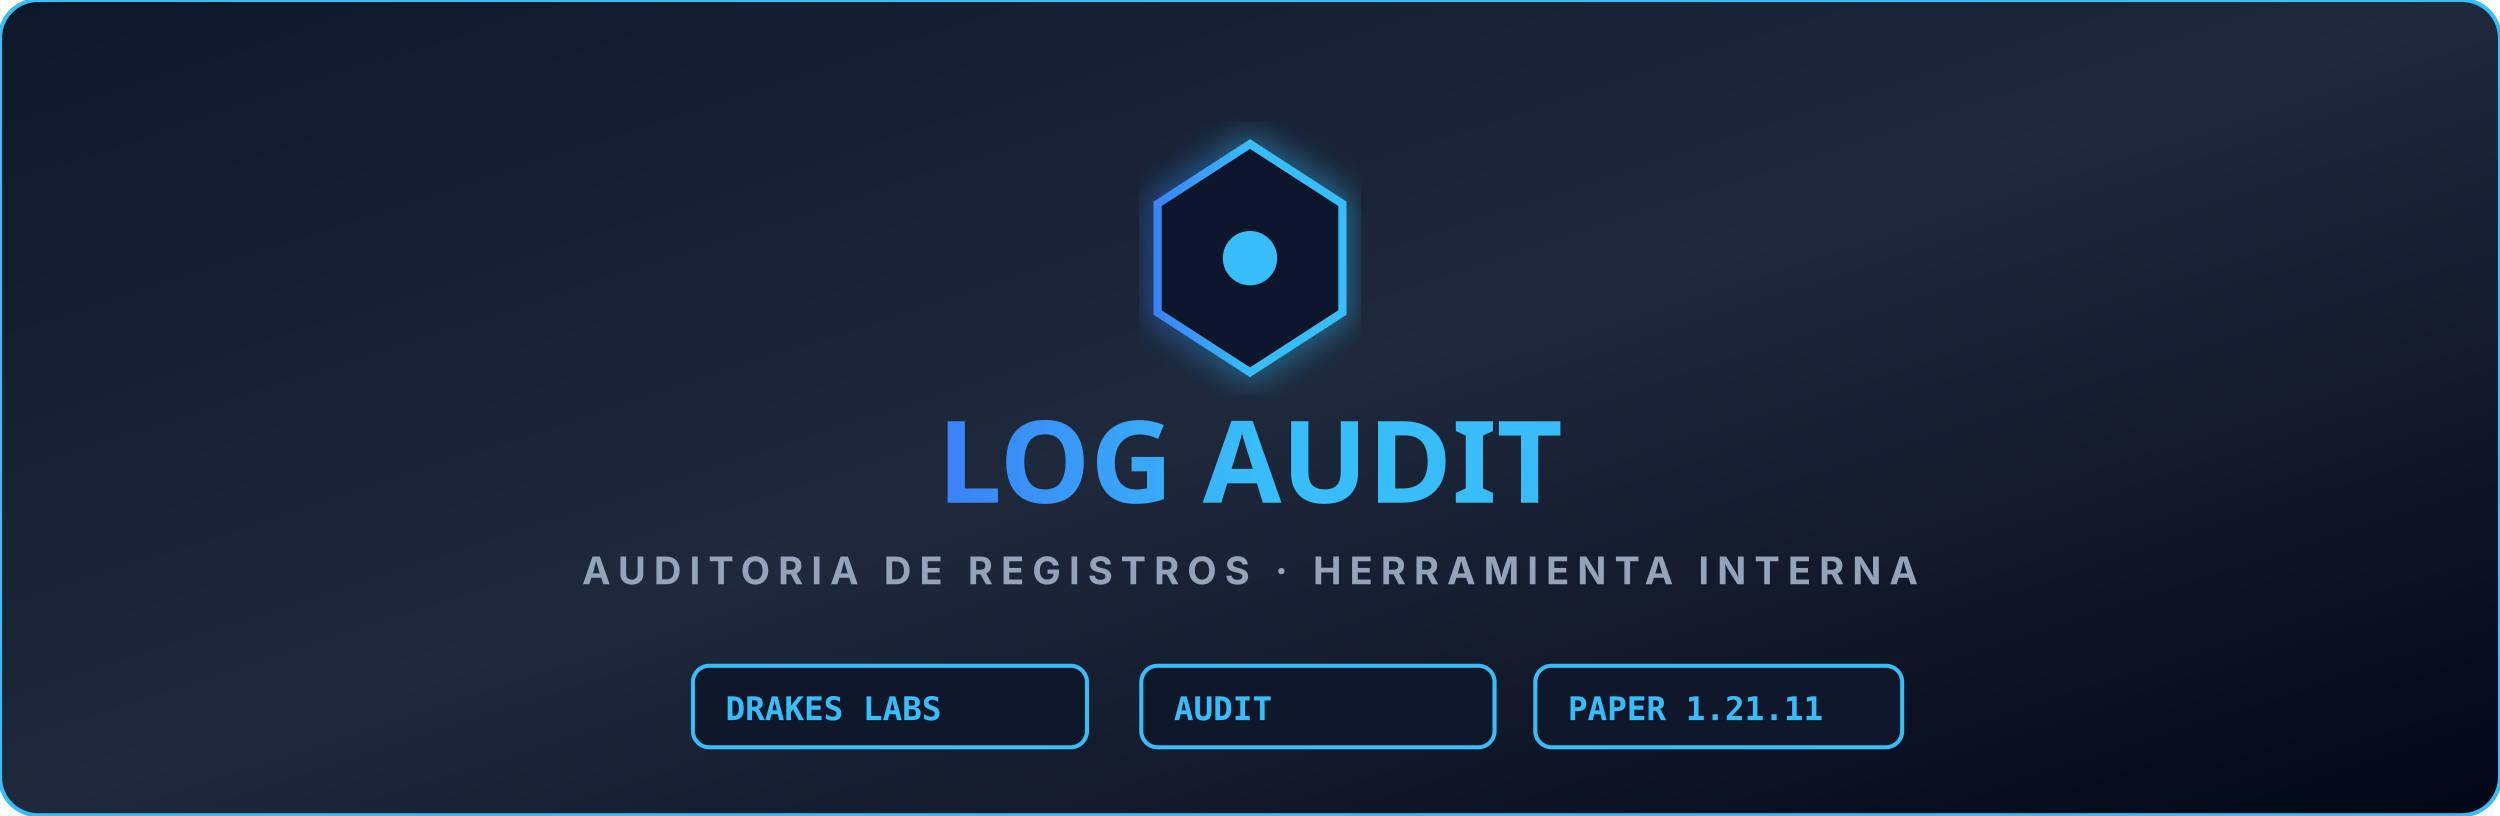
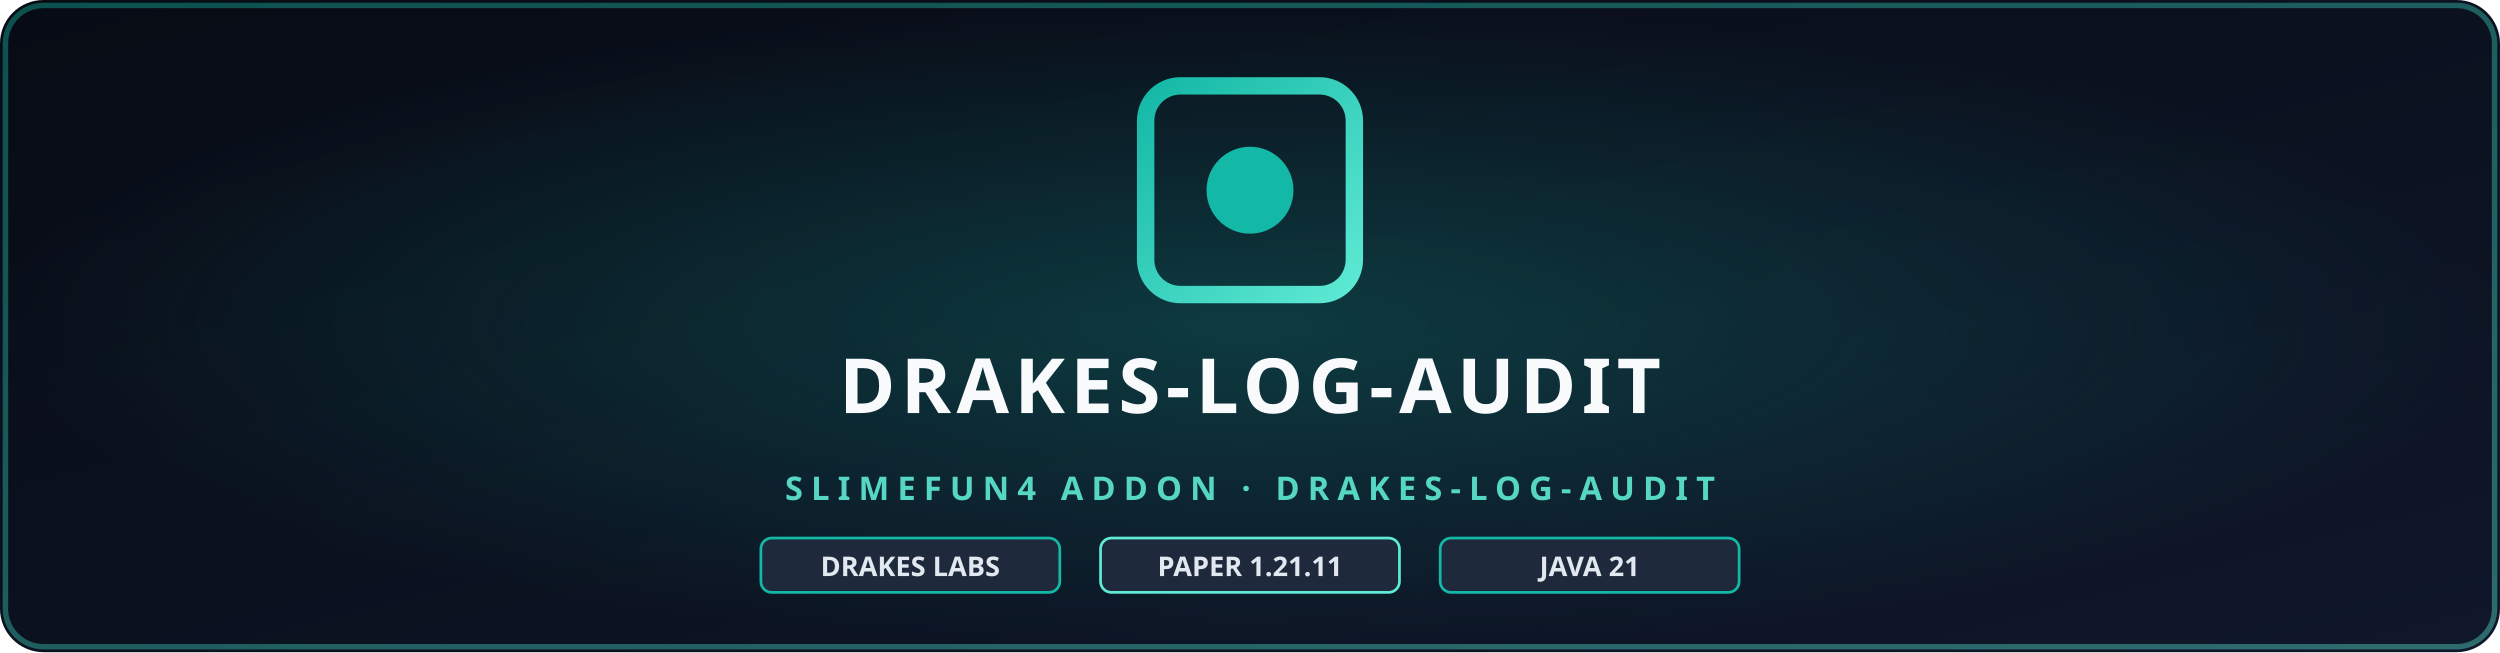
- <svg xmlns="http://www.w3.org/2000/svg" viewBox="0 0 920 300" width="920" height="300">
+ <svg xmlns="http://www.w3.org/2000/svg" viewBox="0 0 920 240" width="920" height="240" role="img" aria-label="drakes-log-audit Banner">
  <defs>
-     <linearGradient id="bgG" x1="0%" y1="0%" x2="100%" y2="100%">
-       <stop offset="0%" stop-color="#0F172A" />
-       <stop offset="50%" stop-color="#1E293B" />
-       <stop offset="100%" stop-color="#020617" />
+     <linearGradient id="bFondo" x1="0" y1="0" x2="1" y2="1">
+       <stop offset="0%" stop-color="#070B14" />
+       <stop offset="100%" stop-color="#0F172A" />
    </linearGradient>
-     <linearGradient id="colorG" x1="0%" y1="0%" x2="100%" y2="0%">
-       <stop offset="0%" stop-color="#3B82F6" />
-       <stop offset="50%" stop-color="#38BDF8" />
-       <stop offset="100%" stop-color="#38BDF8" />
+     <linearGradient id="acG" x1="0" y1="0" x2="1" y2="1">
+       <stop offset="0%" stop-color="#14B8A6" />
+       <stop offset="100%" stop-color="#5EEAD4" />
    </linearGradient>
-     <filter id="glowF">
-       <feGaussianBlur stdDeviation="6" result="blur" />
-       <feMerge>
-         <feMergeNode in="blur" />
-         <feMergeNode in="SourceGraphic" />
-       </feMerge>
-     </filter>
+     <radialGradient id="bHalo" cx="50%" cy="50%" r="50%">
+       <stop offset="0%" stop-color="#14B8A6" stop-opacity="0.25" />
+       <stop offset="100%" stop-color="#14B8A6" stop-opacity="0" />
+     </radialGradient>
  </defs>
-   <style>
-     @keyframes pulseA {
-       0%, 100% { opacity: 0.85; filter: drop-shadow(0 0 15px #38BDF8b3); }
-       50% { opacity: 1; filter: drop-shadow(0 0 30px #38BDF8); }
-     }
-     @keyframes driftA {
-       0%, 100% { transform: translateY(0px); }
-       50% { transform: translateY(-6px); }
-     }
-     .bg-a { fill: url(#bgG); }
-     .title-a { font-family: 'Outfit', 'Segoe UI', sans-serif; font-weight: 900; font-size: 42px; fill: url(#colorG); animation: pulseA 3.5s infinite ease-in-out; }
-     .sub-a { font-family: 'Inter', 'Segoe UI', sans-serif; font-weight: 700; font-size: 14px; fill: #94A3B8; letter-spacing: 3px; }
-     .badge-a { fill: #0F172A; stroke: #38BDF8; stroke-width: 1.5; rx: 6px; }
-     .btext-a { font-family: 'JetBrains Mono', monospace; font-size: 12px; font-weight: 700; fill: #38BDF8; }
-     .mark-a { animation: driftA 4s infinite ease-in-out; transform-origin: center; }
-   </style>
-   <rect class="bg-a" width="920" height="300" rx="14" stroke="#38BDF8" stroke-width="1.5" />
-   <g class="mark-a" transform="translate(460, 95)">
-     <polygon points="0,-42 34,-20 34,20 0,42 -34,20 -34,-20" fill="#0F172A" stroke="url(#colorG)" stroke-width="3" filter="url(#glowF)" />
-     <circle cx="0" cy="0" r="10" fill="#38BDF8" />
+   <rect width="920" height="240" rx="16" fill="url(#bFondo)" />
+   <rect width="920" height="240" rx="16" fill="url(#bHalo)" />
+   <rect x="2" y="2" width="916" height="236" rx="14" fill="none" stroke="url(#acG)" stroke-width="2" opacity="0.4" />
+   <g transform="translate(460,70) scale(1.6)">
+     <rect x="-24" y="-24" width="48" height="48" rx="8" fill="none" stroke="url(#acG)" stroke-width="4" />
+     <circle cx="0" cy="0" r="10" fill="#14B8A6" />
  </g>
-   <text x="460" y="185" text-anchor="middle" class="title-a">LOG AUDIT</text>
-   <text x="460" y="215" text-anchor="middle" class="sub-a">AUDITORIA DE REGISTROS · HERRAMIENTA INTERNA</text>
-   <g transform="translate(255, 245)">
-     <rect x="0" y="0" width="145" height="30" class="badge-a" />
-     <text x="12" y="20" class="btext-a">DRAKES LABS</text>
-     <rect x="165" y="0" width="130" height="30" class="badge-a" stroke="#38BDF8" />
-     <text x="177" y="20" class="btext-a" fill="#38BDF8">AUDIT</text>
-     <rect x="310" y="0" width="135" height="30" class="badge-a" stroke="#94A3B8" />
-     <text x="322" y="20" class="btext-a" fill="#94A3B8">PAPER 1.21.11</text>
+   <text x="460" y="152" text-anchor="middle" font-family="'Segoe UI', system-ui, -apple-system, sans-serif" font-weight="900" font-size="28" fill="#F8FAFC" letter-spacing="2">
+     DRAKES-LOG-AUDIT
+   </text>
+   <text x="460" y="184" text-anchor="middle" font-family="'Segoe UI', system-ui, -apple-system, sans-serif" font-weight="700" font-size="12" fill="#5EEAD4" letter-spacing="3" opacity="0.9">
+     SLIMEFUN4 ADDON · DRAKES-LOG-AUDIT
+   </text>
+   <g transform="translate(460, 210)">
+     <rect x="-180" y="-12" width="110" height="20" rx="4" fill="#1E293B" stroke="#14B8A6" stroke-width="1" />
+     <text x="-125" y="2" text-anchor="middle" font-family="sans-serif" font-size="10" font-weight="700" fill="#E2E8F0">DRAKES LABS</text>
+     <rect x="-55" y="-12" width="110" height="20" rx="4" fill="#1E293B" stroke="#5EEAD4" stroke-width="1" />
+     <text x="0" y="2" text-anchor="middle" font-family="sans-serif" font-size="10" font-weight="700" fill="#E2E8F0">PAPER 1.21.11</text>
+     <rect x="70" y="-12" width="110" height="20" rx="4" fill="#1E293B" stroke="#14B8A6" stroke-width="1" />
+     <text x="125" y="2" text-anchor="middle" font-family="sans-serif" font-size="10" font-weight="700" fill="#E2E8F0">JAVA 21</text>
  </g>
</svg>
